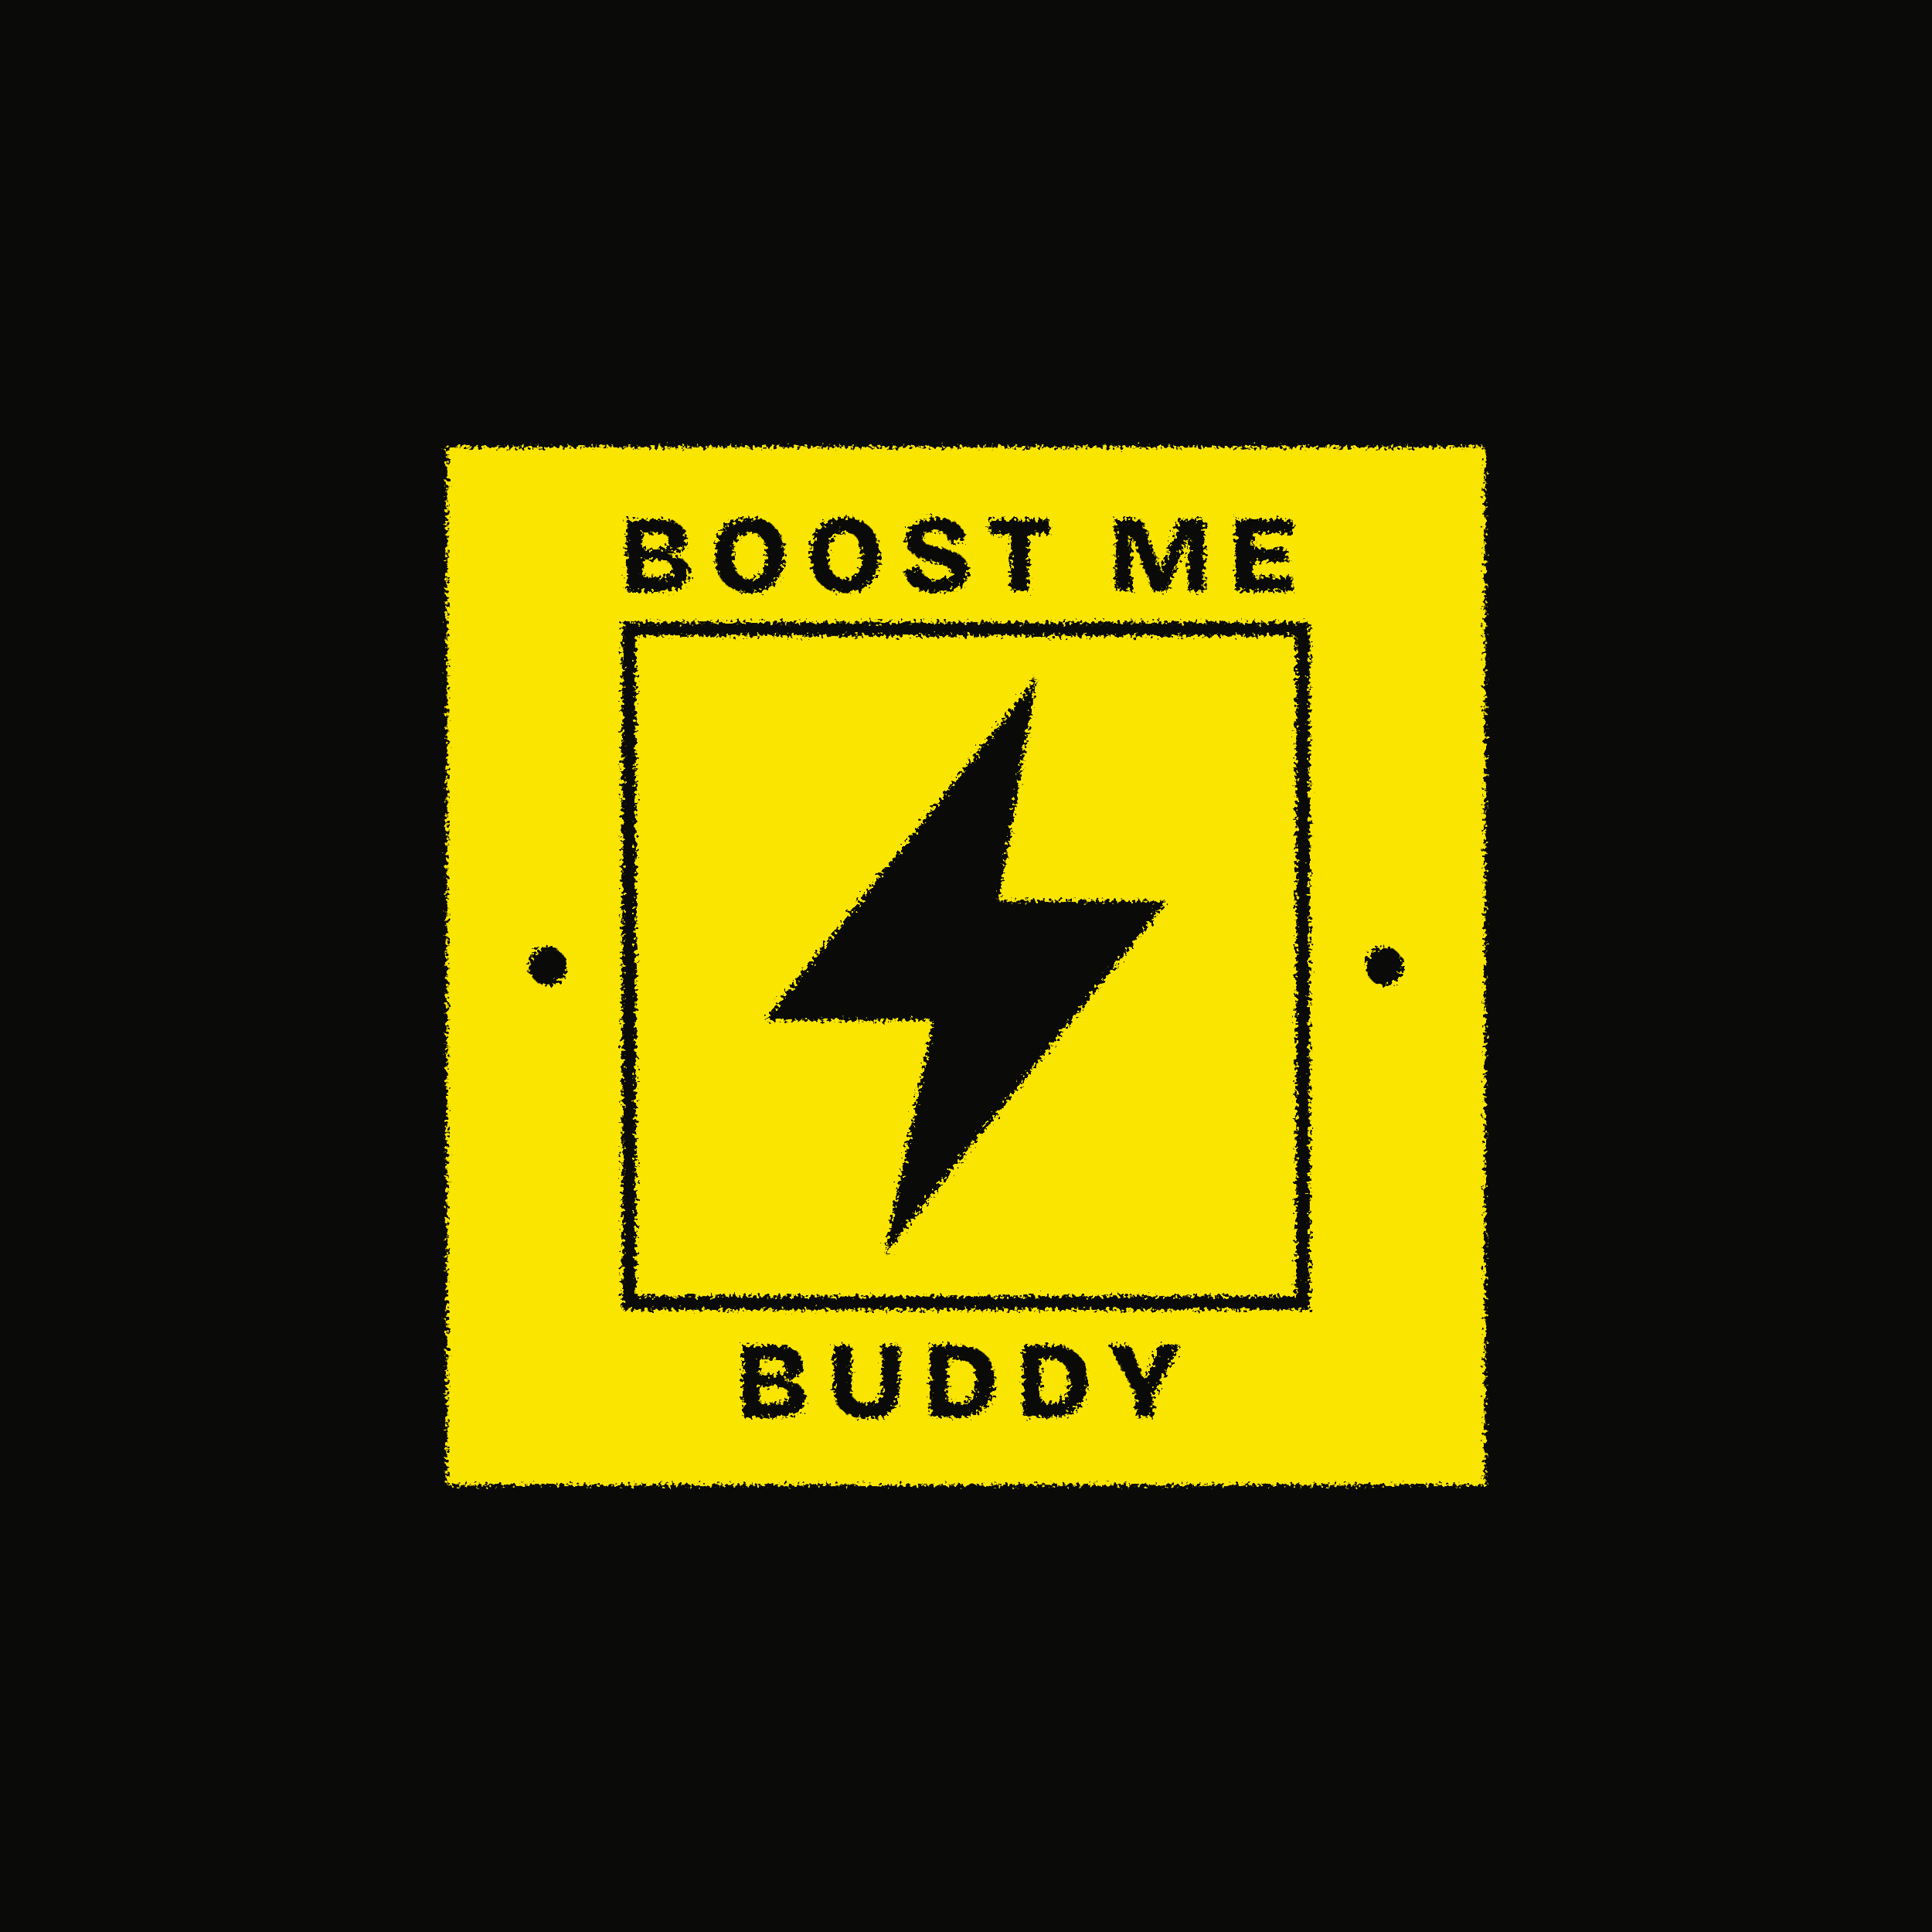
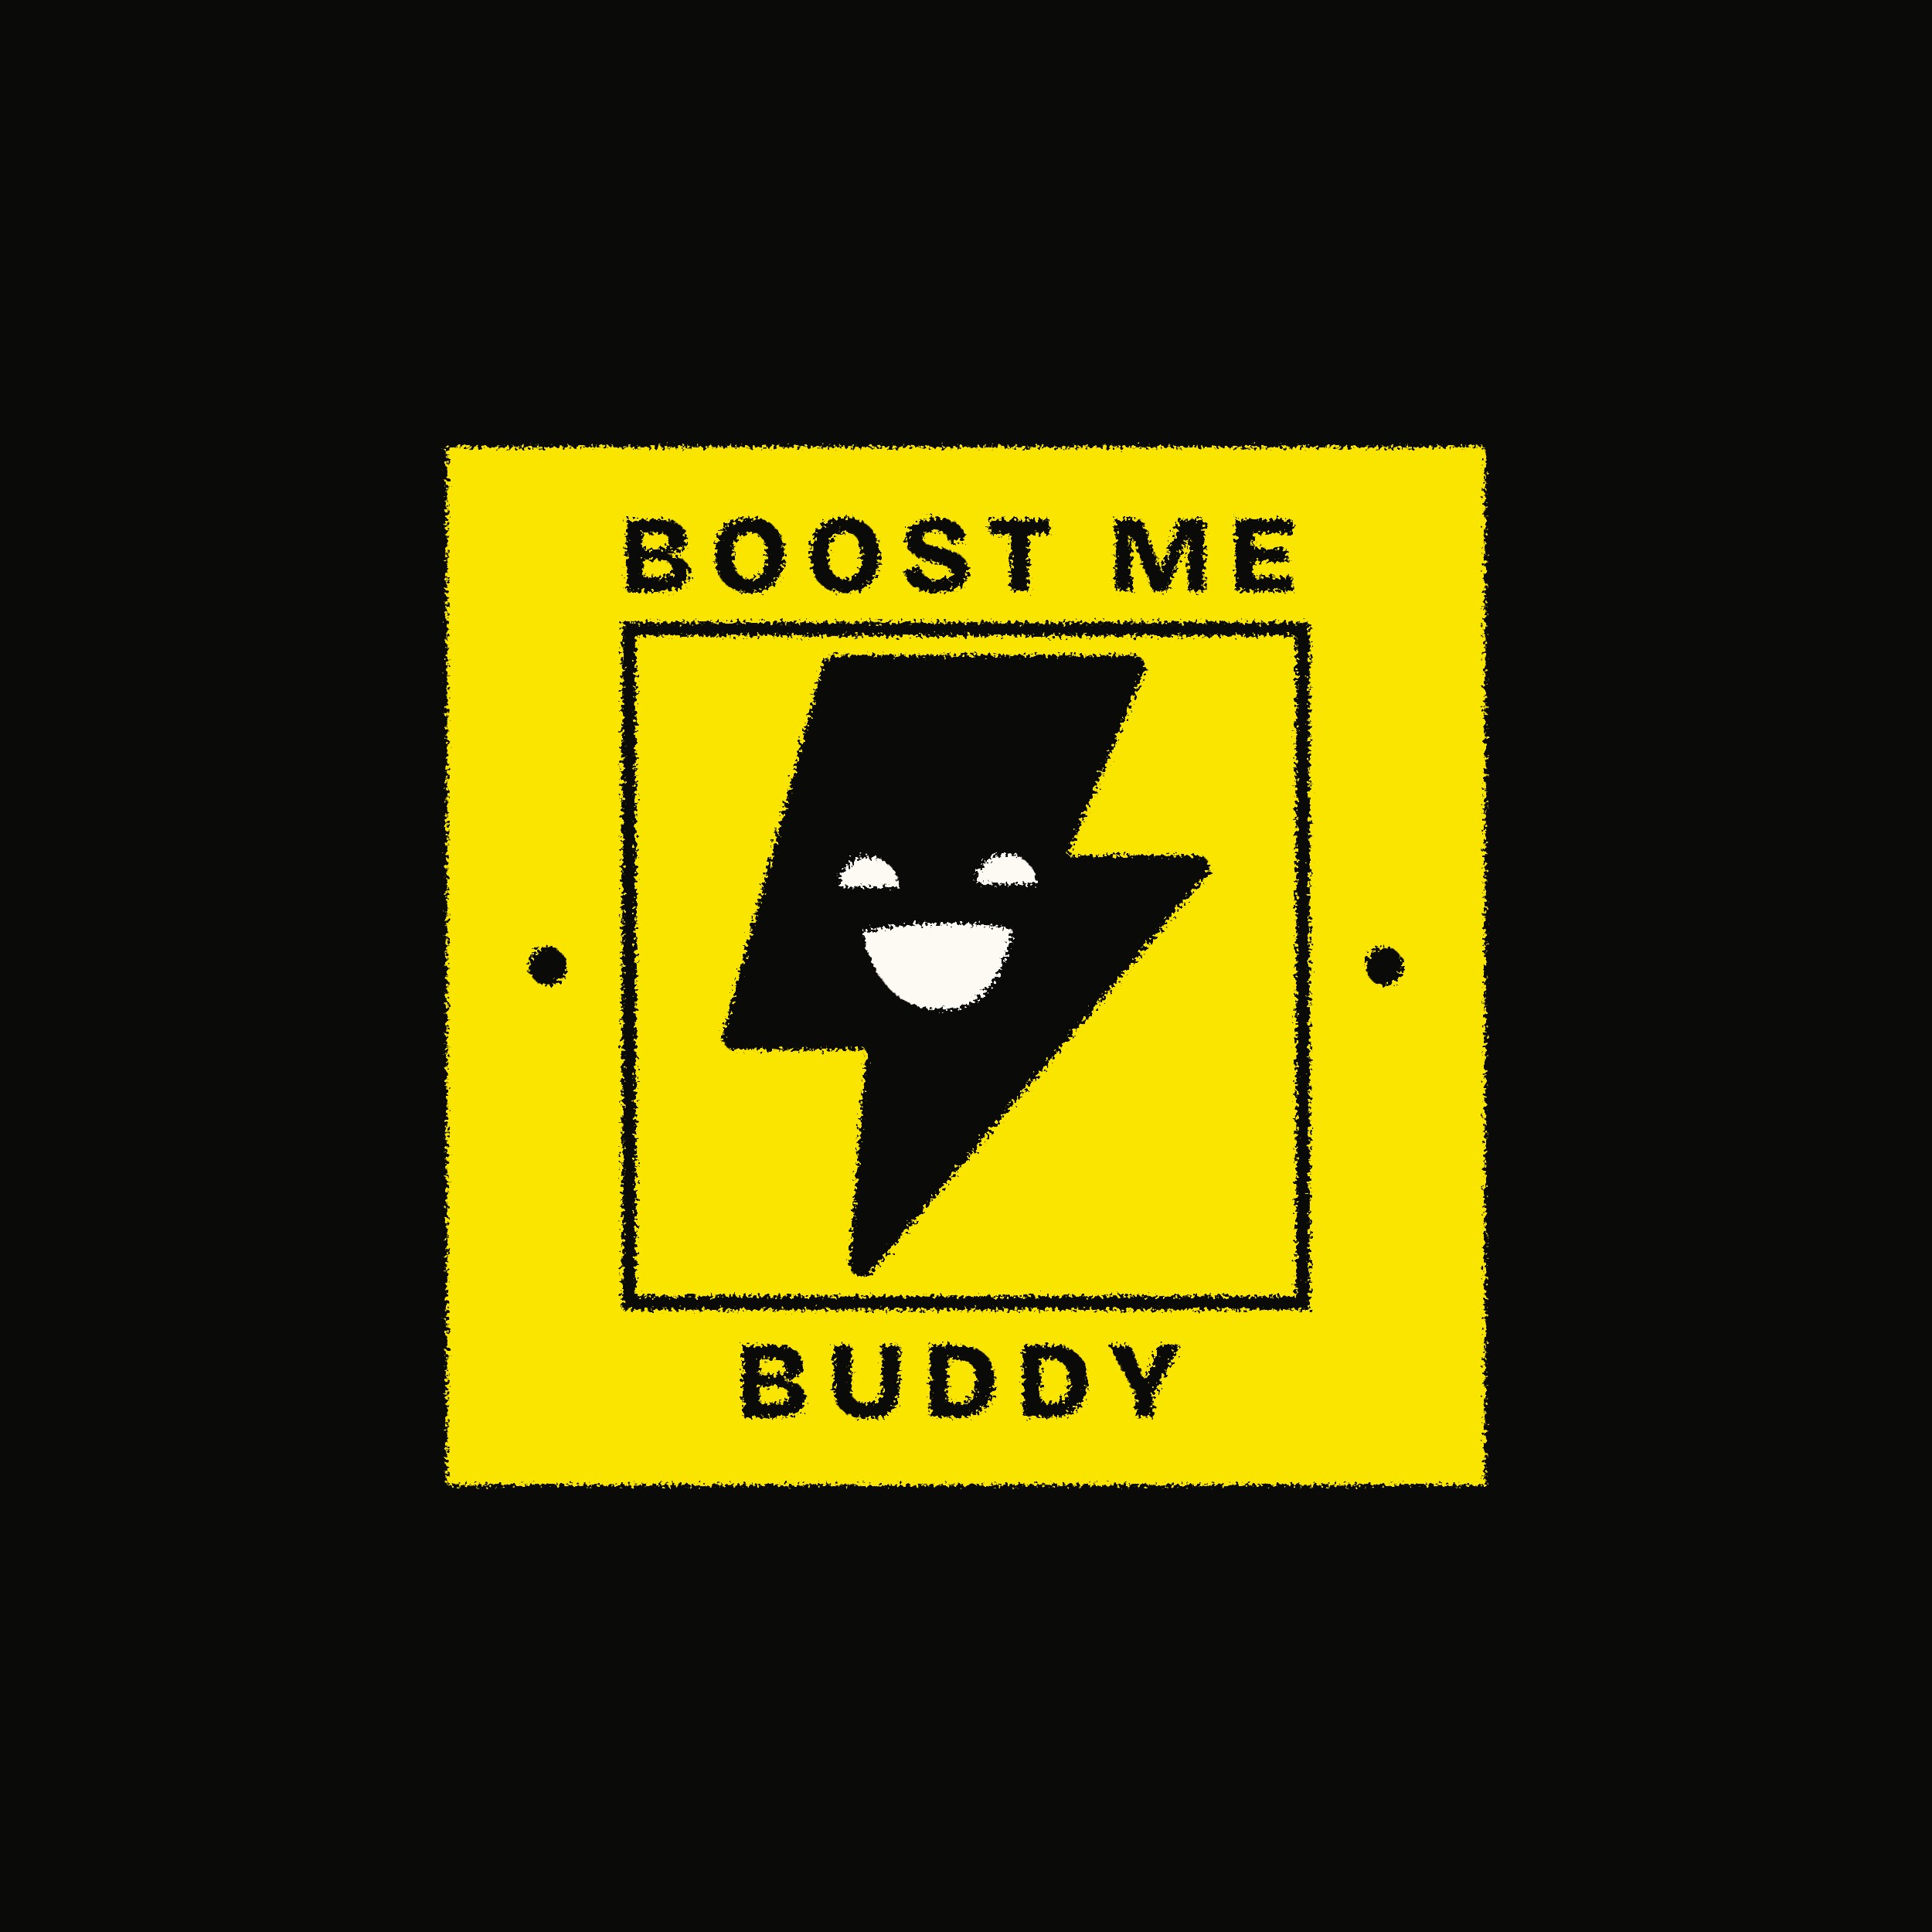
<svg xmlns="http://www.w3.org/2000/svg" viewBox="0 0 512 512" role="img" aria-label="Boost Me Buddy">
  <rect width="512" height="512" fill="#0a0a08" />
  <defs>
    <filter id="r" x="-10%" y="-10%" width="120%" height="120%">
      <feTurbulence type="fractalNoise" baseFrequency="0.8" numOctaves="2" seed="11" />
      <feDisplacementMap in="SourceGraphic" scale="5" />
    </filter>
  </defs>
  <g transform="translate(256 256) scale(0.72) translate(-256 -256)">
    <g filter="url(#r)">
      <rect x="72" y="72" width="368" height="368" fill="#fae500" stroke="#fae500" stroke-width="14" />
      <rect x="132" y="132" width="248" height="248" fill="none" stroke="#0a0a08" stroke-width="5" />
      <path d="M130.98 118.0V91.6H142.38Q144.86 91.6 146.84 92.02Q148.82 92.44 150.22 93.3Q151.62 94.16 152.36 95.5Q153.1 96.84 153.1 98.68Q153.1 100.24 152.44 101.4Q151.78 102.56 150.38 103.28Q148.98 104.0 146.66 104.24V104.92Q150.5 105.16 152.34 106.76Q154.18 108.36 154.18 111.08Q154.18 113.4 152.94 114.92Q151.7 116.44 149.3 117.22Q146.9 118.0 143.38 118.0ZM137.14 112.88H143.14Q145.58 112.88 146.74 112.18Q147.9 111.48 147.9 109.96Q147.9 108.28 146.5 107.44Q145.1 106.6 142.22 106.6H137.14ZM137.14 102.68H141.34Q144.18 102.68 145.5 101.9Q146.82 101.12 146.82 99.56Q146.82 98.04 145.6 97.34Q144.38 96.64 141.9 96.64H137.14ZM176.3 118.56Q173.42 118.56 171.1 117.68Q168.78 116.8 167.12 115.08Q165.46 113.36 164.58 110.82Q163.7 108.28 163.7 104.92Q163.7 100.2 165.36 97.14Q167.02 94.08 169.94 92.56Q172.86 91.04 176.54 91.04Q179.38 91.04 181.7 91.92Q184.02 92.8 185.68 94.52Q187.34 96.24 188.24 98.82Q189.14 101.4 189.14 104.76Q189.14 108.24 188.2 110.82Q187.26 113.4 185.56 115.12Q183.86 116.84 181.5 117.7Q179.14 118.56 176.3 118.56ZM176.5 113.52Q178.46 113.52 179.8 112.54Q181.14 111.56 181.84 109.7Q182.54 107.84 182.54 105.16Q182.54 102.32 181.82 100.34Q181.1 98.36 179.72 97.34Q178.34 96.32 176.34 96.32Q174.42 96.32 173.08 97.3Q171.74 98.28 171.02 100.18Q170.3 102.08 170.3 104.84Q170.3 106.92 170.72 108.54Q171.14 110.16 171.9 111.26Q172.66 112.36 173.84 112.94Q175.02 113.52 176.5 113.52ZM211.3 118.56Q208.42 118.56 206.1 117.68Q203.78 116.8 202.12 115.08Q200.46 113.36 199.58 110.82Q198.7 108.28 198.7 104.92Q198.7 100.2 200.36 97.14Q202.02 94.08 204.94 92.56Q207.86 91.04 211.54 91.04Q214.38 91.04 216.7 91.92Q219.02 92.8 220.68 94.52Q222.34 96.24 223.24 98.82Q224.14 101.4 224.14 104.76Q224.14 108.24 223.2 110.82Q222.26 113.4 220.56 115.12Q218.86 116.84 216.5 117.7Q214.14 118.56 211.3 118.56ZM211.5 113.52Q213.46 113.52 214.8 112.54Q216.14 111.56 216.84 109.7Q217.54 107.84 217.54 105.16Q217.54 102.32 216.82 100.34Q216.1 98.36 214.72 97.34Q213.34 96.32 211.34 96.32Q209.42 96.32 208.08 97.3Q206.74 98.28 206.02 100.18Q205.3 102.08 205.3 104.84Q205.3 106.92 205.72 108.54Q206.14 110.16 206.9 111.26Q207.66 112.36 208.84 112.94Q210.02 113.52 211.5 113.52ZM245.14 118.56Q242.58 118.56 240.5 118.08Q238.42 117.6 236.9 116.62Q235.38 115.64 234.5 114.12Q233.62 112.6 233.46 110.6L239.1 108.72Q239.22 110.4 240.06 111.52Q240.9 112.64 242.32 113.18Q243.74 113.72 245.5 113.72Q247.18 113.72 248.32 113.3Q249.46 112.88 250.04 112.22Q250.62 111.56 250.62 110.8Q250.62 109.92 249.86 109.34Q249.1 108.76 247.78 108.34Q246.46 107.92 244.7 107.52Q242.7 107.04 240.78 106.48Q238.86 105.92 237.3 105.02Q235.74 104.12 234.84 102.7Q233.94 101.28 233.94 99.12Q233.94 96.68 235.18 94.88Q236.42 93.08 238.82 92.06Q241.22 91.04 244.74 91.04Q248.22 91.04 250.66 92.04Q253.1 93.04 254.42 94.82Q255.74 96.6 255.86 98.96L250.1 100.6Q250.1 99.44 249.72 98.56Q249.34 97.68 248.66 97.1Q247.98 96.52 246.98 96.22Q245.98 95.92 244.7 95.92Q243.18 95.92 242.12 96.28Q241.06 96.64 240.54 97.22Q240.02 97.8 240.02 98.56Q240.02 99.52 240.84 100.14Q241.66 100.76 243.08 101.18Q244.5 101.6 246.22 102.0Q247.94 102.36 249.78 102.9Q251.62 103.44 253.22 104.32Q254.82 105.2 255.8 106.7Q256.78 108.2 256.78 110.48Q256.78 112.92 255.48 114.74Q254.18 116.56 251.58 117.56Q248.98 118.56 245.14 118.56ZM272.54 118.0V96.96H264.86V91.6H286.78V96.96H279.02V118.0ZM311.06 118.0V91.6H320.7L327.58 110.6H327.78L334.5 91.6H343.7V118.0H337.62L337.98 98.16H337.54L329.9 118.0H324.62L317.14 98.16H316.7L317.06 118.0ZM355.26 118.0V91.6H376.1V96.76H361.74V102.36H374.18V107.04H361.74V112.8H376.22V118.0Z" fill="#0a0a08" />
      <path d="M173.82 422.0V395.6H185.22Q187.7 395.6 189.68 396.02Q191.66 396.44 193.06 397.3Q194.46 398.16 195.2 399.5Q195.94 400.84 195.94 402.68Q195.94 404.24 195.28 405.4Q194.62 406.56 193.22 407.28Q191.82 408.0 189.5 408.24V408.92Q193.34 409.16 195.18 410.76Q197.02 412.36 197.02 415.08Q197.02 417.4 195.78 418.92Q194.54 420.44 192.14 421.22Q189.74 422.0 186.22 422.0ZM179.98 416.88H185.98Q188.42 416.88 189.58 416.18Q190.74 415.48 190.74 413.96Q190.74 412.28 189.34 411.44Q187.94 410.6 185.06 410.6H179.98ZM179.98 406.68H184.18Q187.02 406.68 188.34 405.9Q189.66 405.12 189.66 403.56Q189.66 402.04 188.44 401.34Q187.22 400.64 184.74 400.64H179.98ZM219.46 422.56Q216.94 422.56 214.98 422.06Q213.02 421.56 211.58 420.6Q210.14 419.64 209.2 418.28Q208.26 416.92 207.8 415.22Q207.34 413.52 207.34 411.52V395.6H213.82V411.32Q213.82 413.24 214.42 414.48Q215.02 415.72 216.26 416.3Q217.5 416.88 219.42 416.88Q221.34 416.88 222.58 416.3Q223.82 415.72 224.42 414.48Q225.02 413.24 225.02 411.32V395.6H231.46V411.52Q231.46 416.76 228.48 419.66Q225.5 422.56 219.46 422.56ZM242.82 422.0V395.6H252.42Q257.34 395.6 260.46 397.16Q263.58 398.72 265.02 401.62Q266.46 404.52 266.46 408.56Q266.46 411.68 265.72 413.96Q264.98 416.24 263.7 417.78Q262.42 419.32 260.76 420.26Q259.1 421.2 257.28 421.6Q255.46 422.0 253.66 422.0ZM249.26 400.8V416.8H253.46Q255.54 416.8 256.94 415.92Q258.34 415.04 259.04 413.28Q259.74 411.52 259.74 408.88Q259.74 406.76 259.3 405.24Q258.86 403.72 258.0 402.74Q257.14 401.76 255.8 401.28Q254.46 400.8 252.66 400.8ZM277.02 422.0V395.6H286.62Q291.54 395.6 294.66 397.16Q297.78 398.72 299.22 401.62Q300.66 404.52 300.66 408.56Q300.66 411.68 299.92 413.96Q299.18 416.24 297.9 417.78Q296.62 419.32 294.96 420.26Q293.3 421.2 291.48 421.6Q289.66 422.0 287.86 422.0ZM283.46 400.8V416.8H287.66Q289.74 416.8 291.14 415.92Q292.54 415.04 293.24 413.28Q293.94 411.52 293.94 408.88Q293.94 406.76 293.5 405.24Q293.06 403.72 292.2 402.74Q291.34 401.76 290.0 401.28Q288.66 400.8 286.86 400.8ZM318.5 422.0V413.88L308.62 395.6H316.38L321.62 408.12H321.86L327.1 395.6H334.78L324.98 413.8V422.0Z" fill="#0a0a08" />
      <circle cx="102" cy="256" r="7" fill="#0a0a08" />
      <circle cx="410" cy="256" r="7" fill="#0a0a08" />
-       <path d="M282 150L182 276H244L226 362L330 232H268Z" fill="#0a0a08" />
+       <g transform="translate(256 256) scale(0.55) translate(-265 -259)">
+         <path d="M177 59L377 59L321 193L420 193L195 459L207 307L110 307Z" fill="#0a0a08" stroke="#0a0a08" stroke-width="16" stroke-linejoin="round" />
+         <path d="M180 206a20 20 0 0 1 40 0Z" fill="#fdfaf3" />
+         <path d="M272 204a20 20 0 0 1 40 0Z" fill="#fdfaf3" />
+         <path d="M196 236Q246 226 296 234Q286 290 246 288Q206 286 196 236Z" fill="#fdfaf3" />
+       </g>
    </g>
  </g>
</svg>
